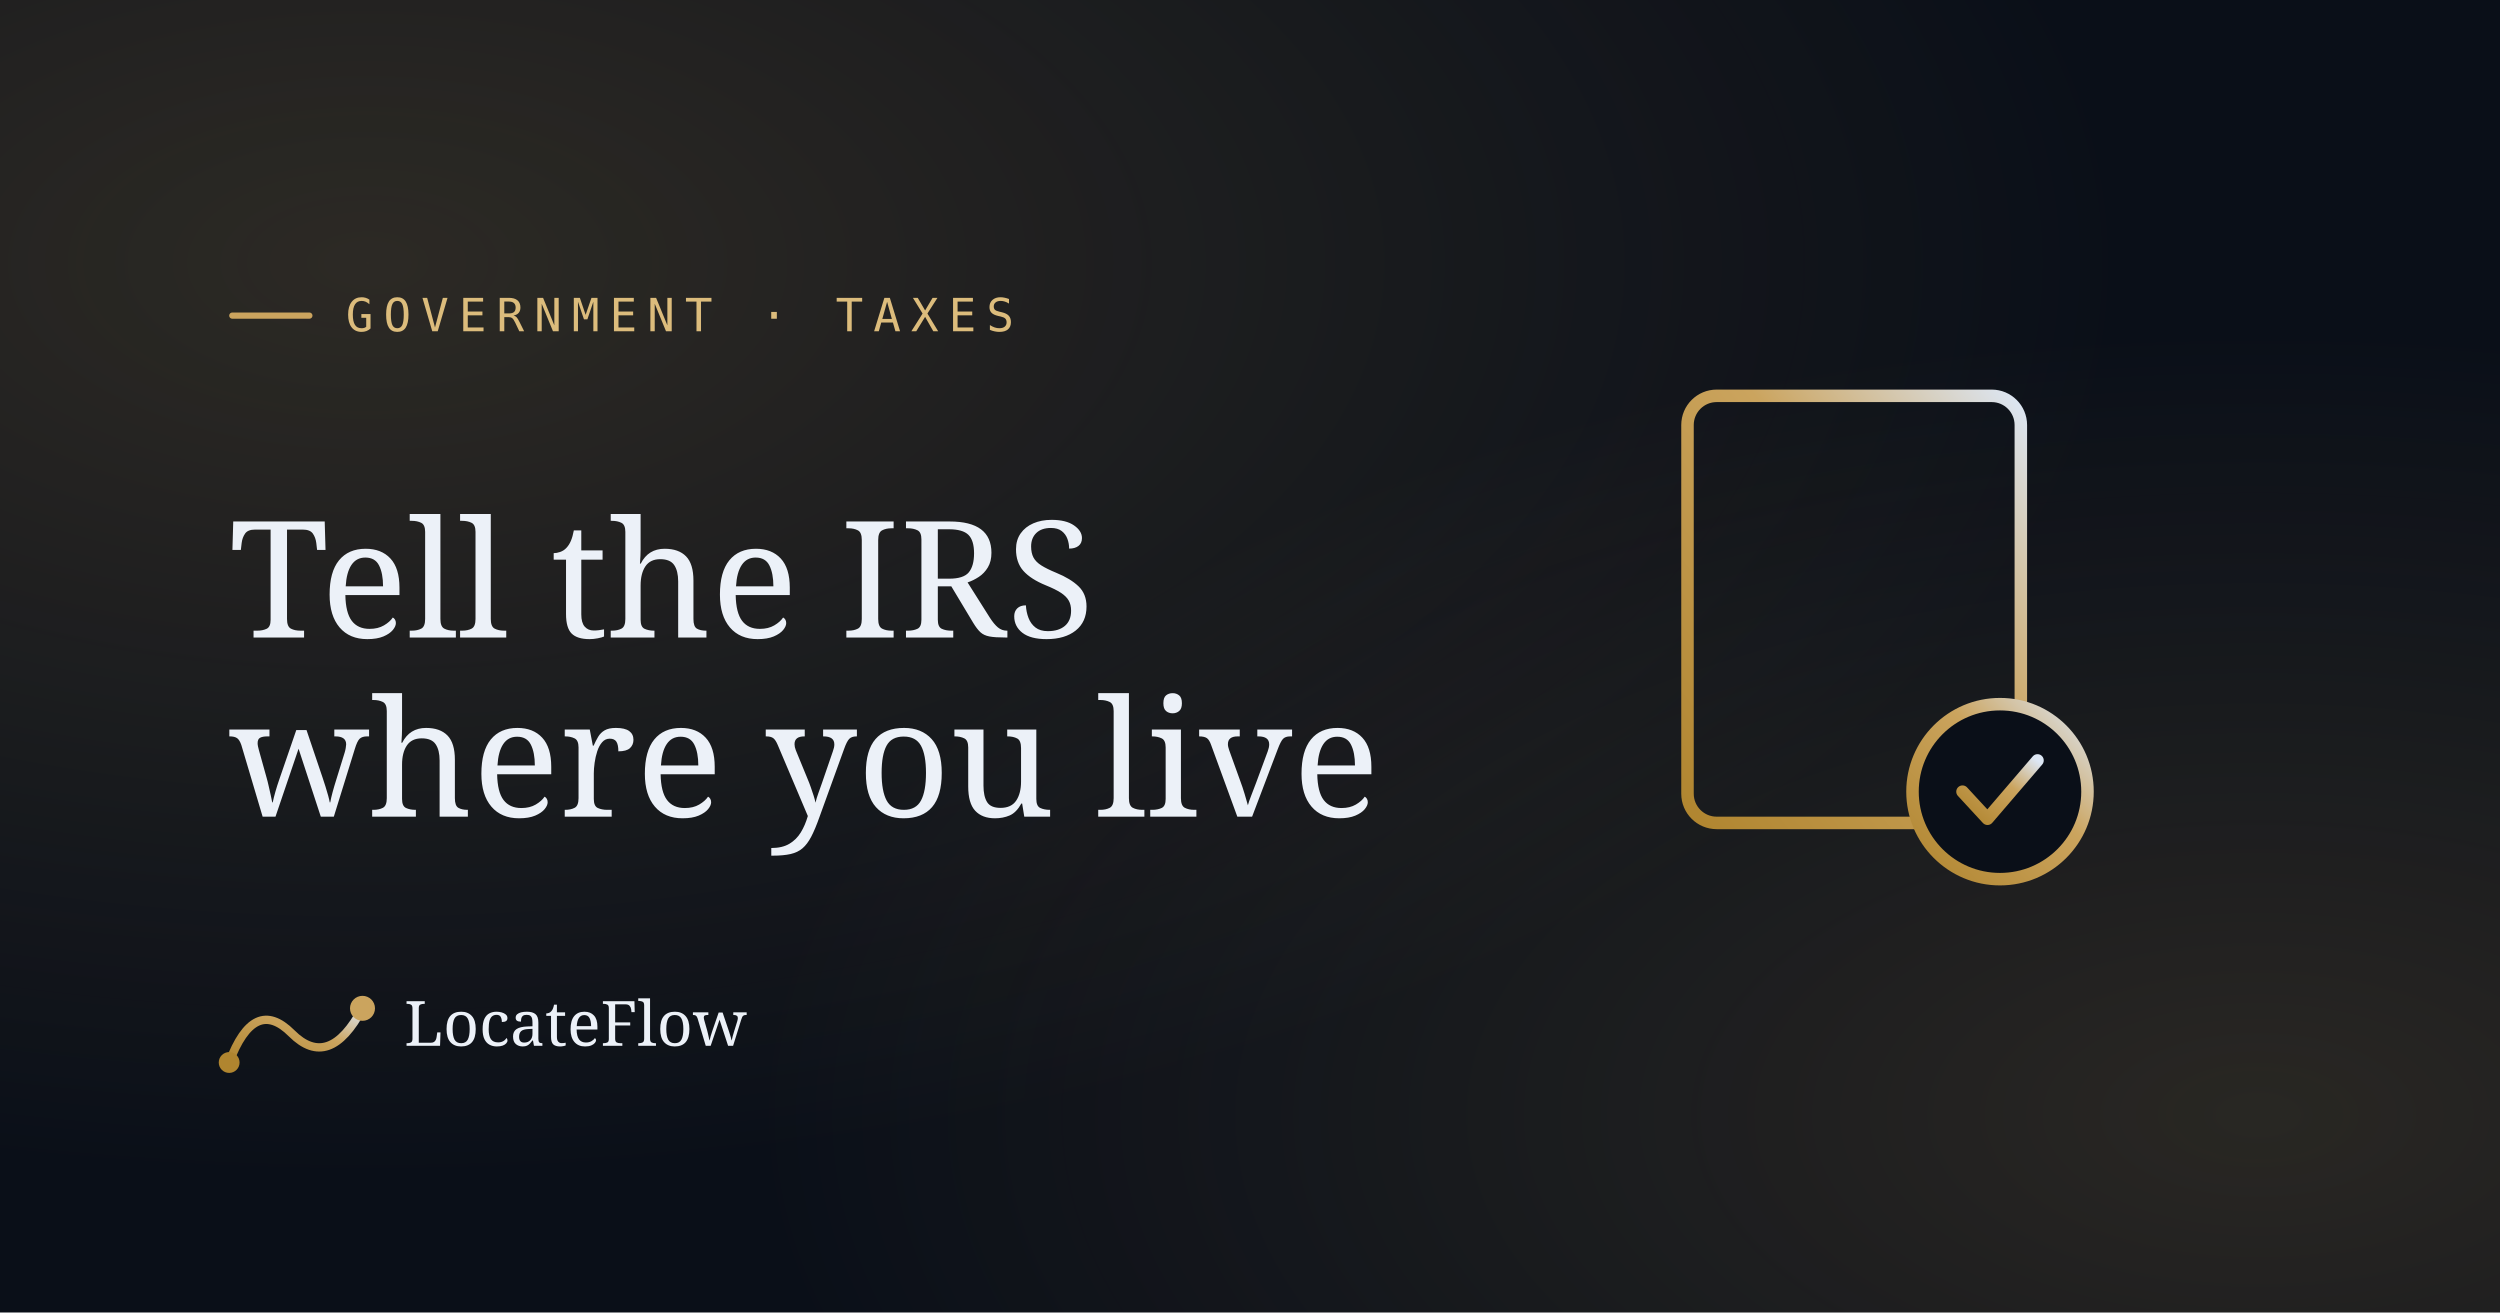
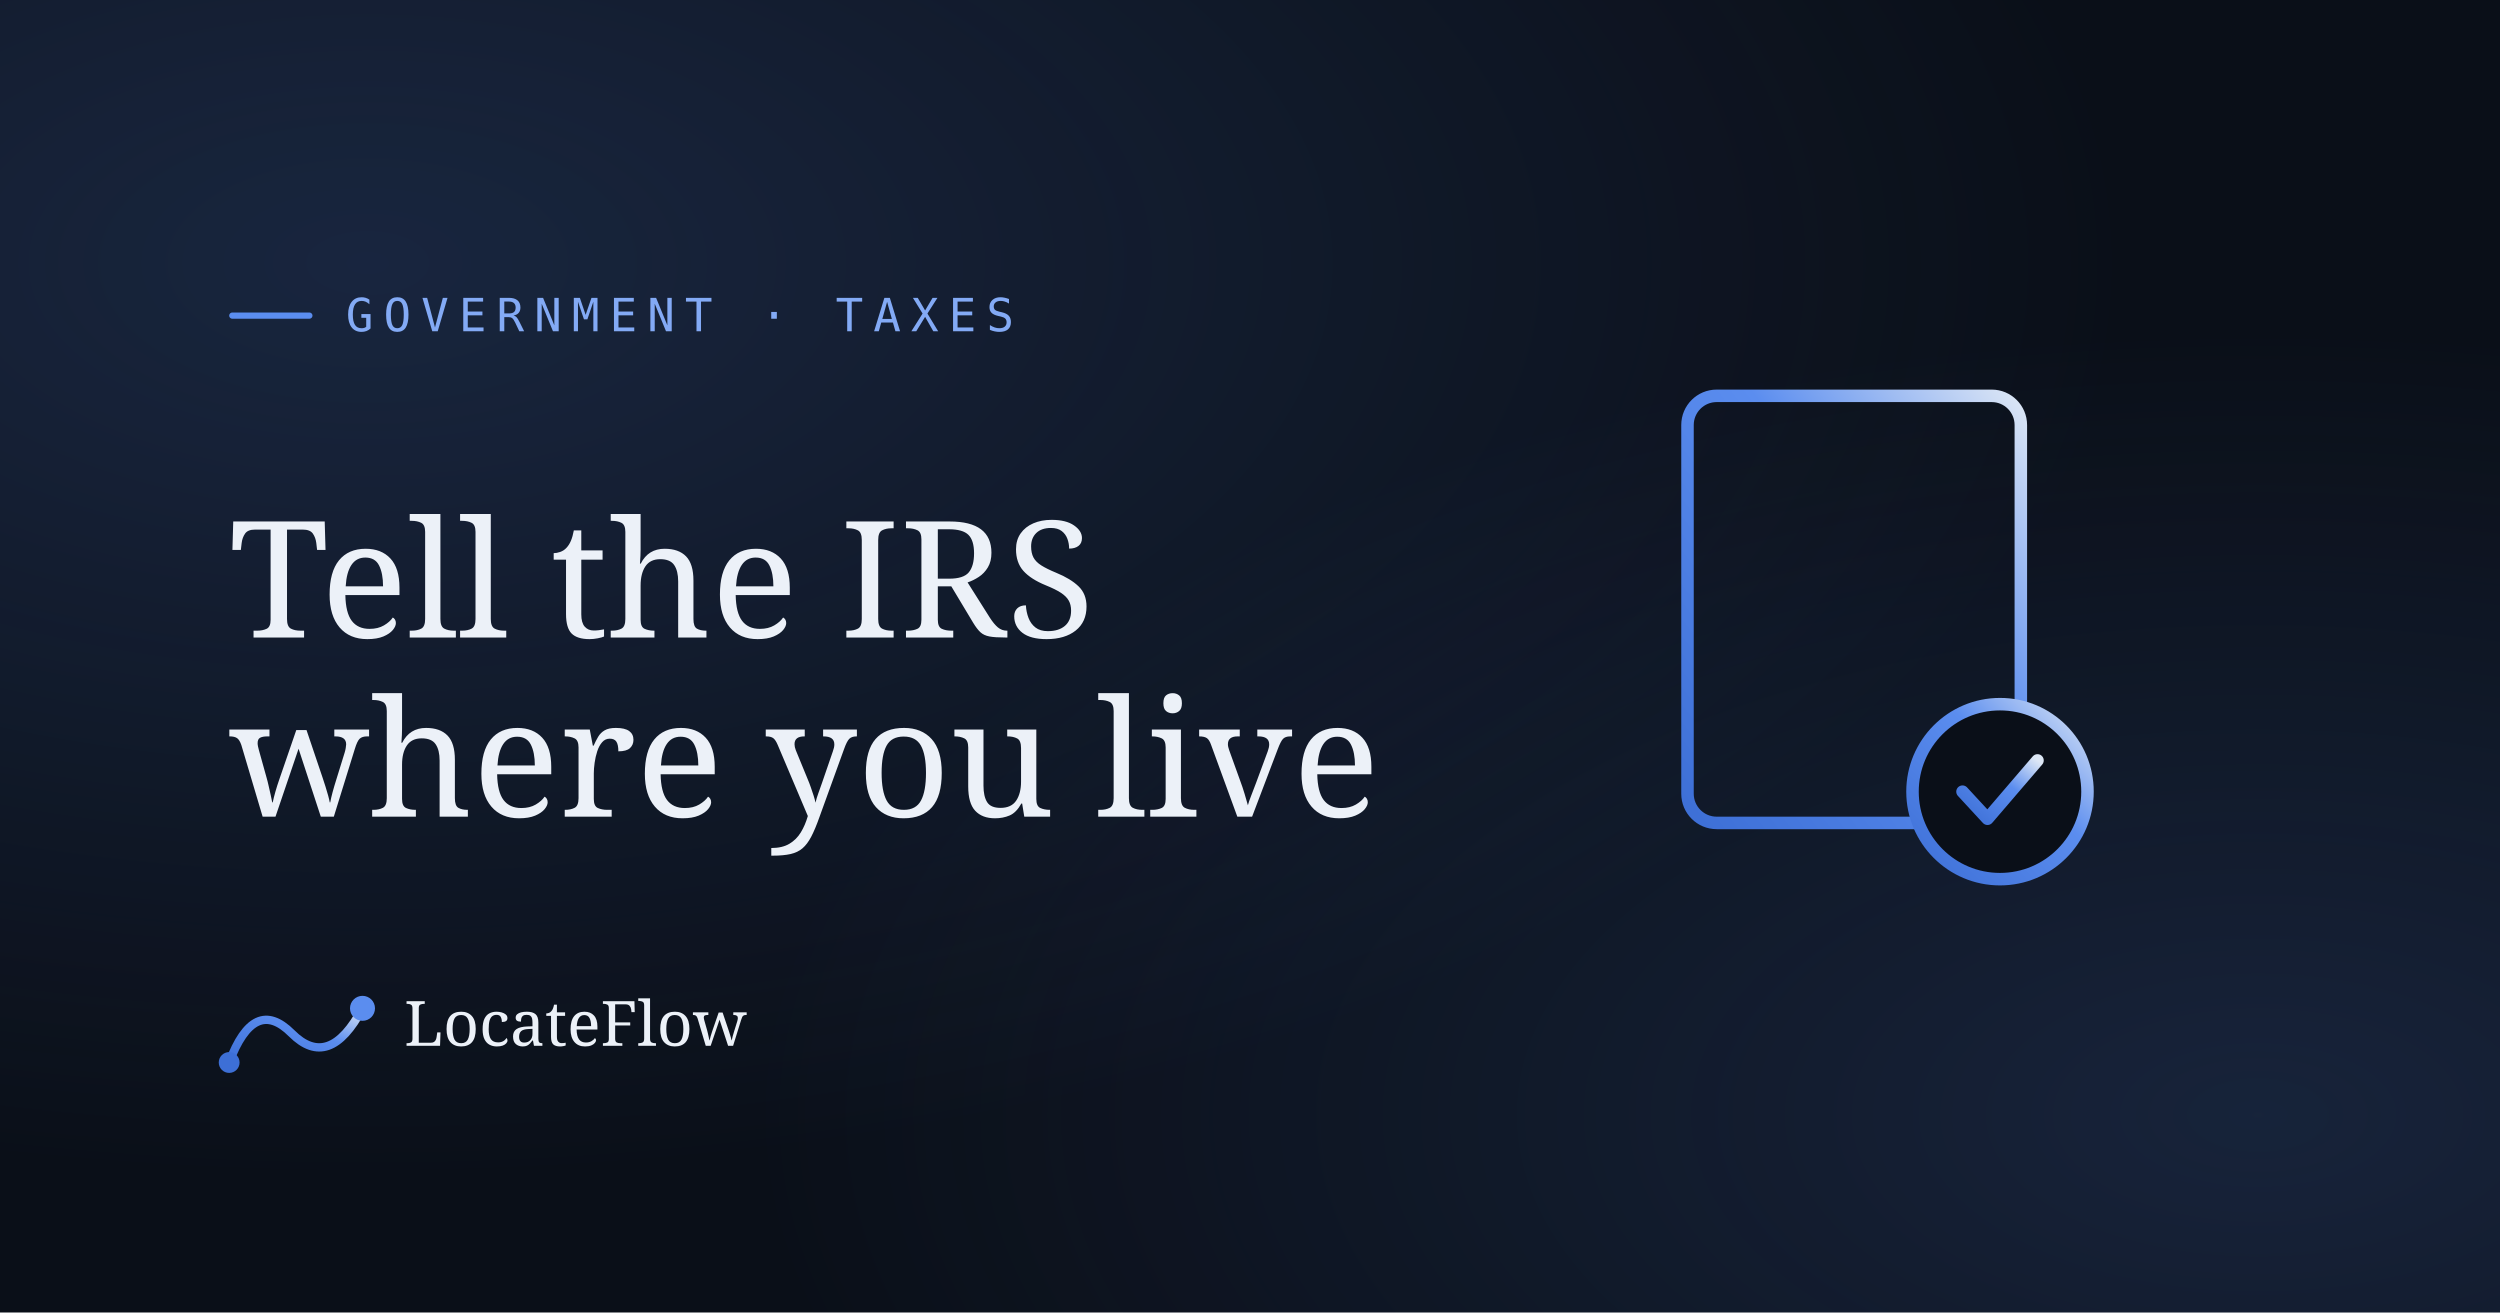
<svg xmlns="http://www.w3.org/2000/svg" viewBox="0 0 1200 630" fill="none" role="img" aria-label="Updating your address with the IRS">
  <defs>
    <linearGradient id="flow" x1="0" y1="1" x2="1" y2="0">
-       <stop offset="0%" stop-color="#B0852F" />
-       <stop offset="60%" stop-color="#CBA45E" />
+       <stop offset="0%" stop-color="#3D6FD6" />
+       <stop offset="60%" stop-color="#5B8DEF" />
      <stop offset="100%" stop-color="#DDE7F5" />
    </linearGradient>
    <radialGradient id="tr" cx="0.15" cy="0.2" r="0.7">
-       <stop offset="0%" stop-color="#CBA45E" stop-opacity="0.18" />
-       <stop offset="100%" stop-color="#CBA45E" stop-opacity="0" />
+       <stop offset="0%" stop-color="#5B8DEF" stop-opacity="0.18" />
+       <stop offset="100%" stop-color="#5B8DEF" stop-opacity="0" />
    </radialGradient>
    <radialGradient id="br" cx="0.9" cy="0.85" r="0.6">
-       <stop offset="0%" stop-color="#CBA45E" stop-opacity="0.16" />
-       <stop offset="100%" stop-color="#CBA45E" stop-opacity="0" />
+       <stop offset="0%" stop-color="#5B8DEF" stop-opacity="0.16" />
+       <stop offset="100%" stop-color="#5B8DEF" stop-opacity="0" />
    </radialGradient>
  </defs>
  <rect width="1200" height="630" fill="#0A0F18" />
  <rect width="1200" height="630" fill="url(#tr)" />
  <rect width="1200" height="630" fill="url(#br)" />
-   <rect x="110" y="150" width="40" height="3" rx="1.5" fill="#CBA45E" />
-   <text x="166" y="159" font-family="'Geist Mono', ui-monospace, monospace" font-size="22" letter-spacing="0.22em" fill="#DCBC7C">GOVERNMENT · TAXES</text>
+   <rect x="110" y="150" width="40" height="3" rx="1.5" fill="#5B8DEF" />
+   <text x="166" y="159" font-family="'Geist Mono', ui-monospace, monospace" font-size="22" letter-spacing="0.22em" fill="#83AAF5">GOVERNMENT · TAXES</text>
  <text x="110" y="306" font-family="Playfair Display, Didot, Georgia, serif" font-size="78" font-weight="500" fill="#ECF1F8" letter-spacing="0">Tell the IRS</text>
  <text x="110" y="392" font-family="Playfair Display, Didot, Georgia, serif" font-size="78" font-weight="500" fill="#ECF1F8" letter-spacing="0">where you live</text>
  <g transform="translate(800,210)" stroke="url(#flow)" stroke-width="6" stroke-linecap="round" stroke-linejoin="round">
    <rect x="10" y="-20" width="160" height="205" rx="14" />
    <line x1="40" y1="35" x2="140" y2="35" />
    <line x1="40" y1="72" x2="140" y2="72" />
    <line x1="40" y1="109" x2="104" y2="109" />
    <circle cx="160" cy="170" r="42" fill="#0A0F18" />
    <path d="M142 170 l12 13 l24 -28" />
  </g>
  <g transform="translate(110,470)">
    <path d="M0 40 Q 12 8, 30 26 T 64 14" stroke="url(#flow)" stroke-width="4" fill="none" stroke-linecap="round" />
-     <circle cx="0" cy="40" r="5" fill="#B0852F" />
-     <circle cx="64" cy="14" r="6" fill="#CBA45E" />
+     <circle cx="0" cy="40" r="5" fill="#3D6FD6" />
+     <circle cx="64" cy="14" r="6" fill="#5B8DEF" />
    <text x="84" y="32" font-family="Playfair Display, Didot, Georgia, serif" font-size="30" fill="#ECF1F8">LocateFlow</text>
  </g>
</svg>
